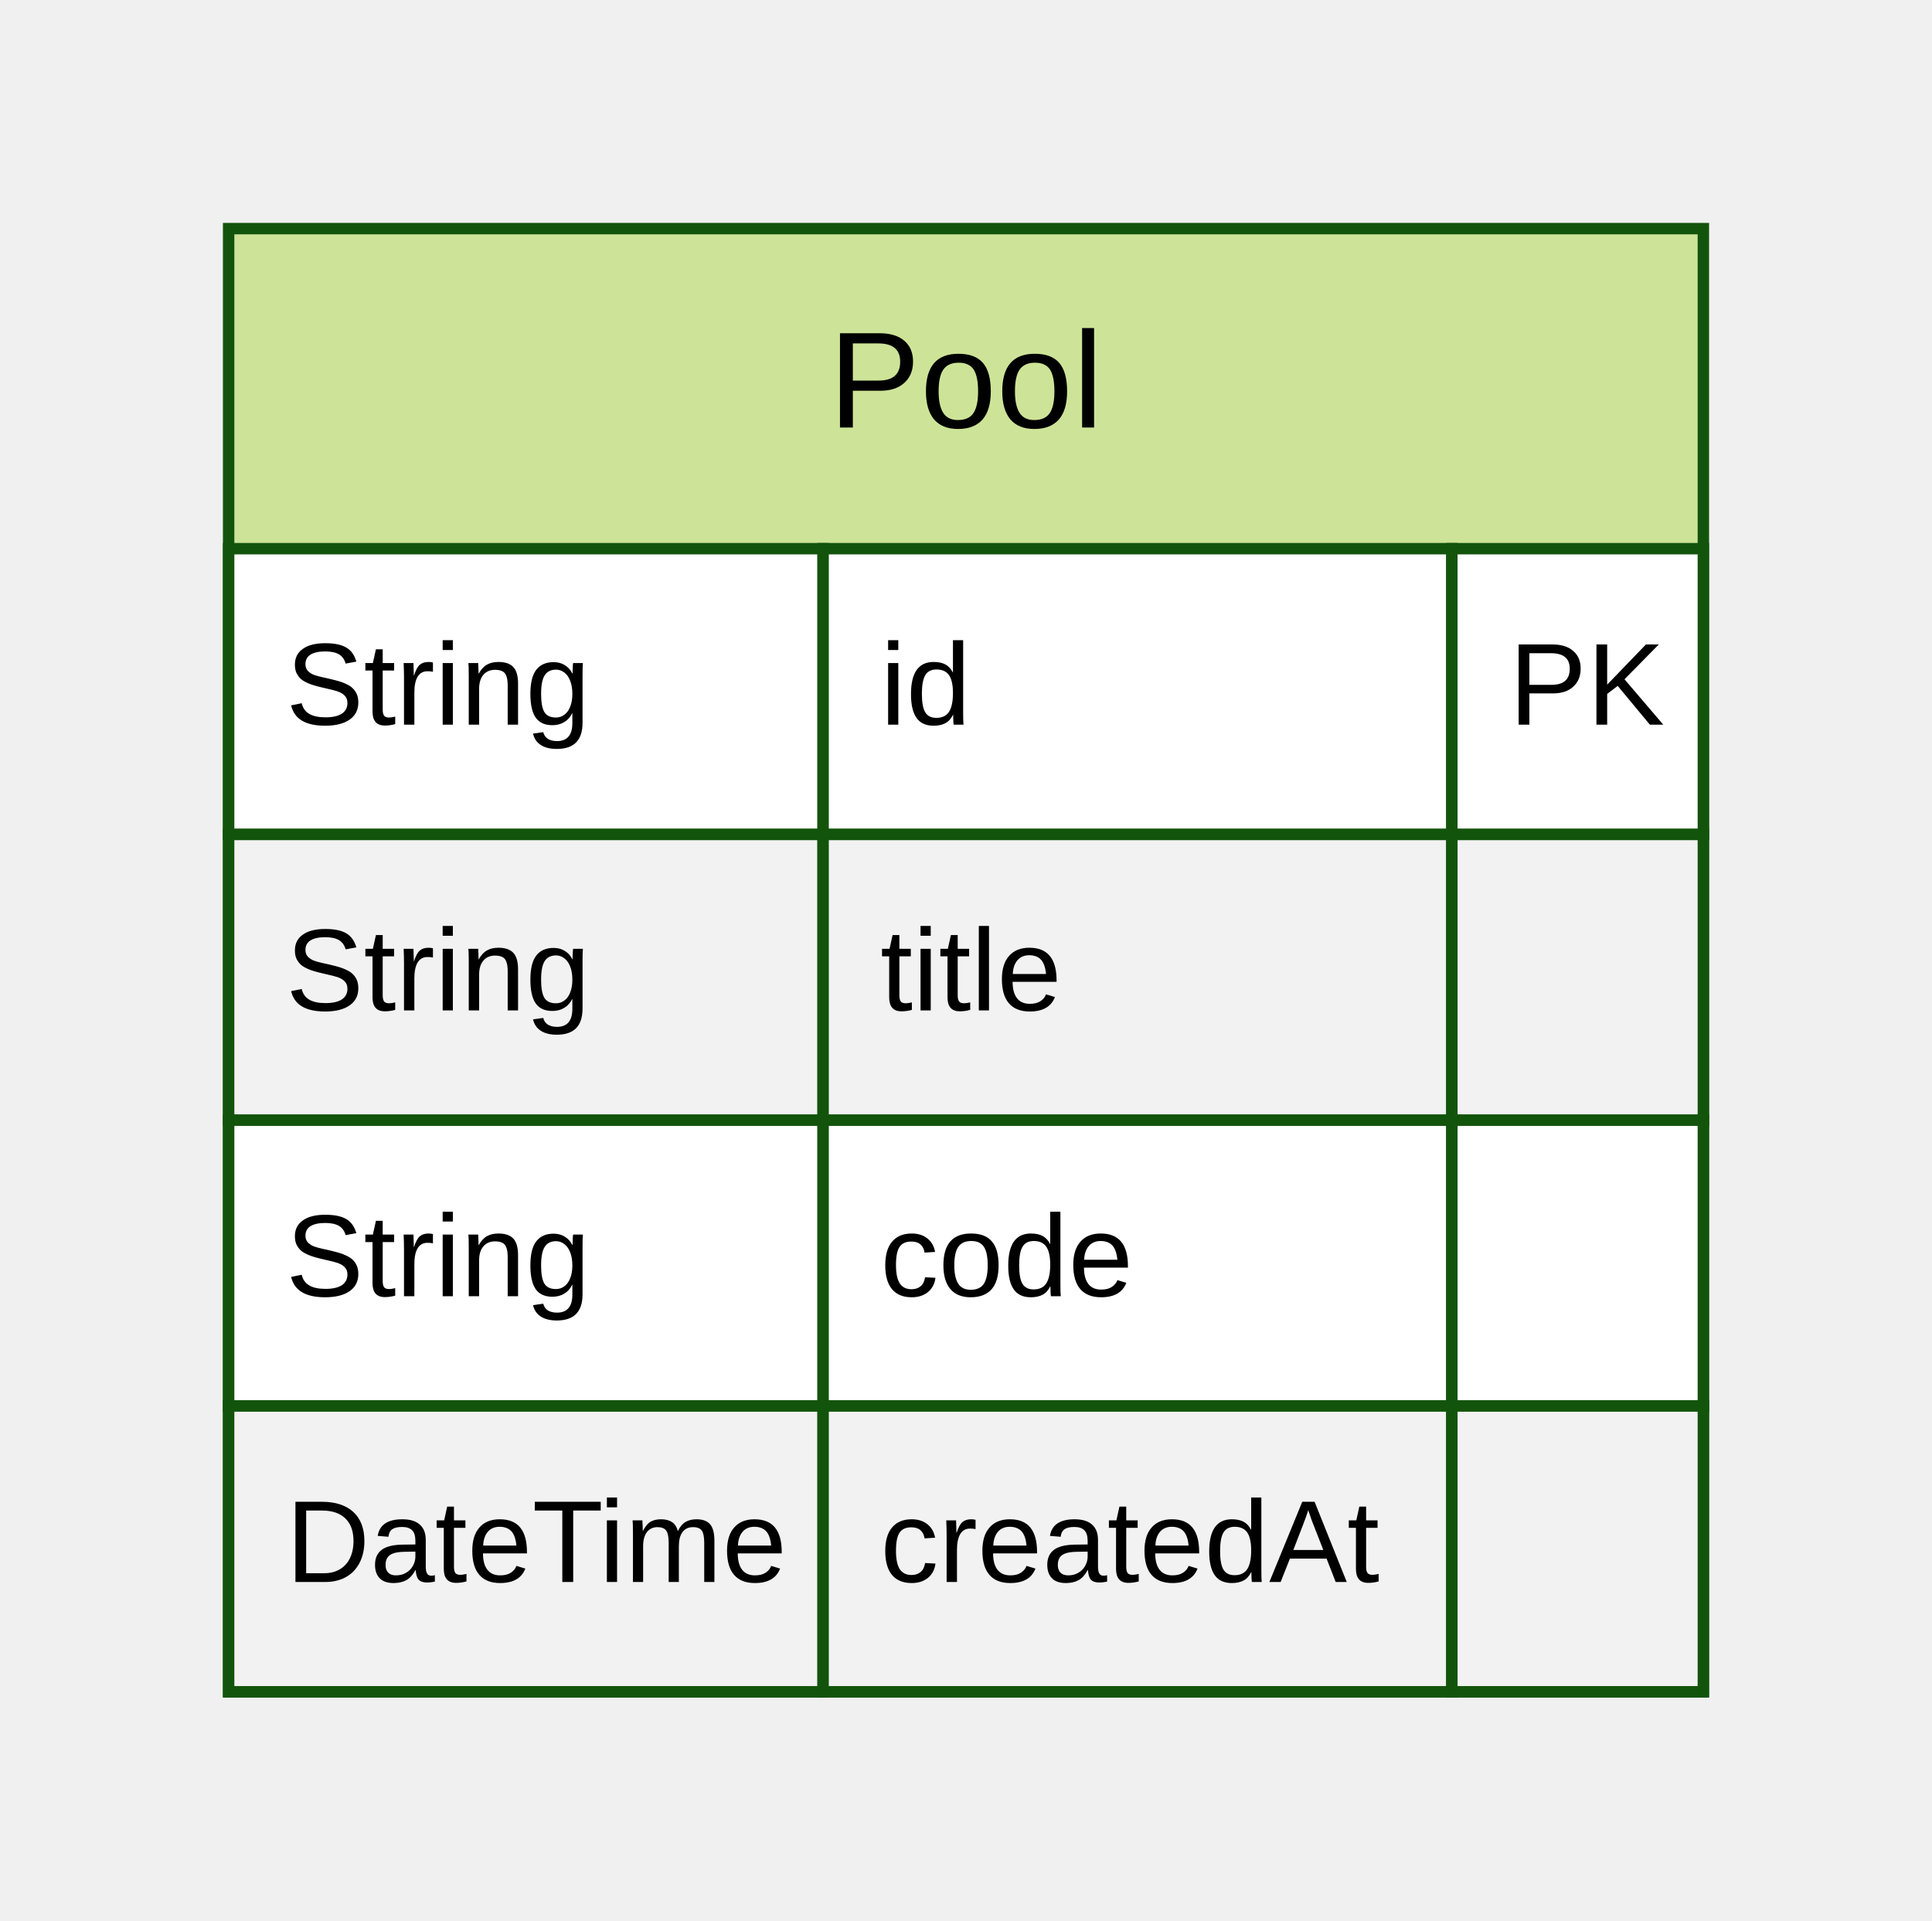
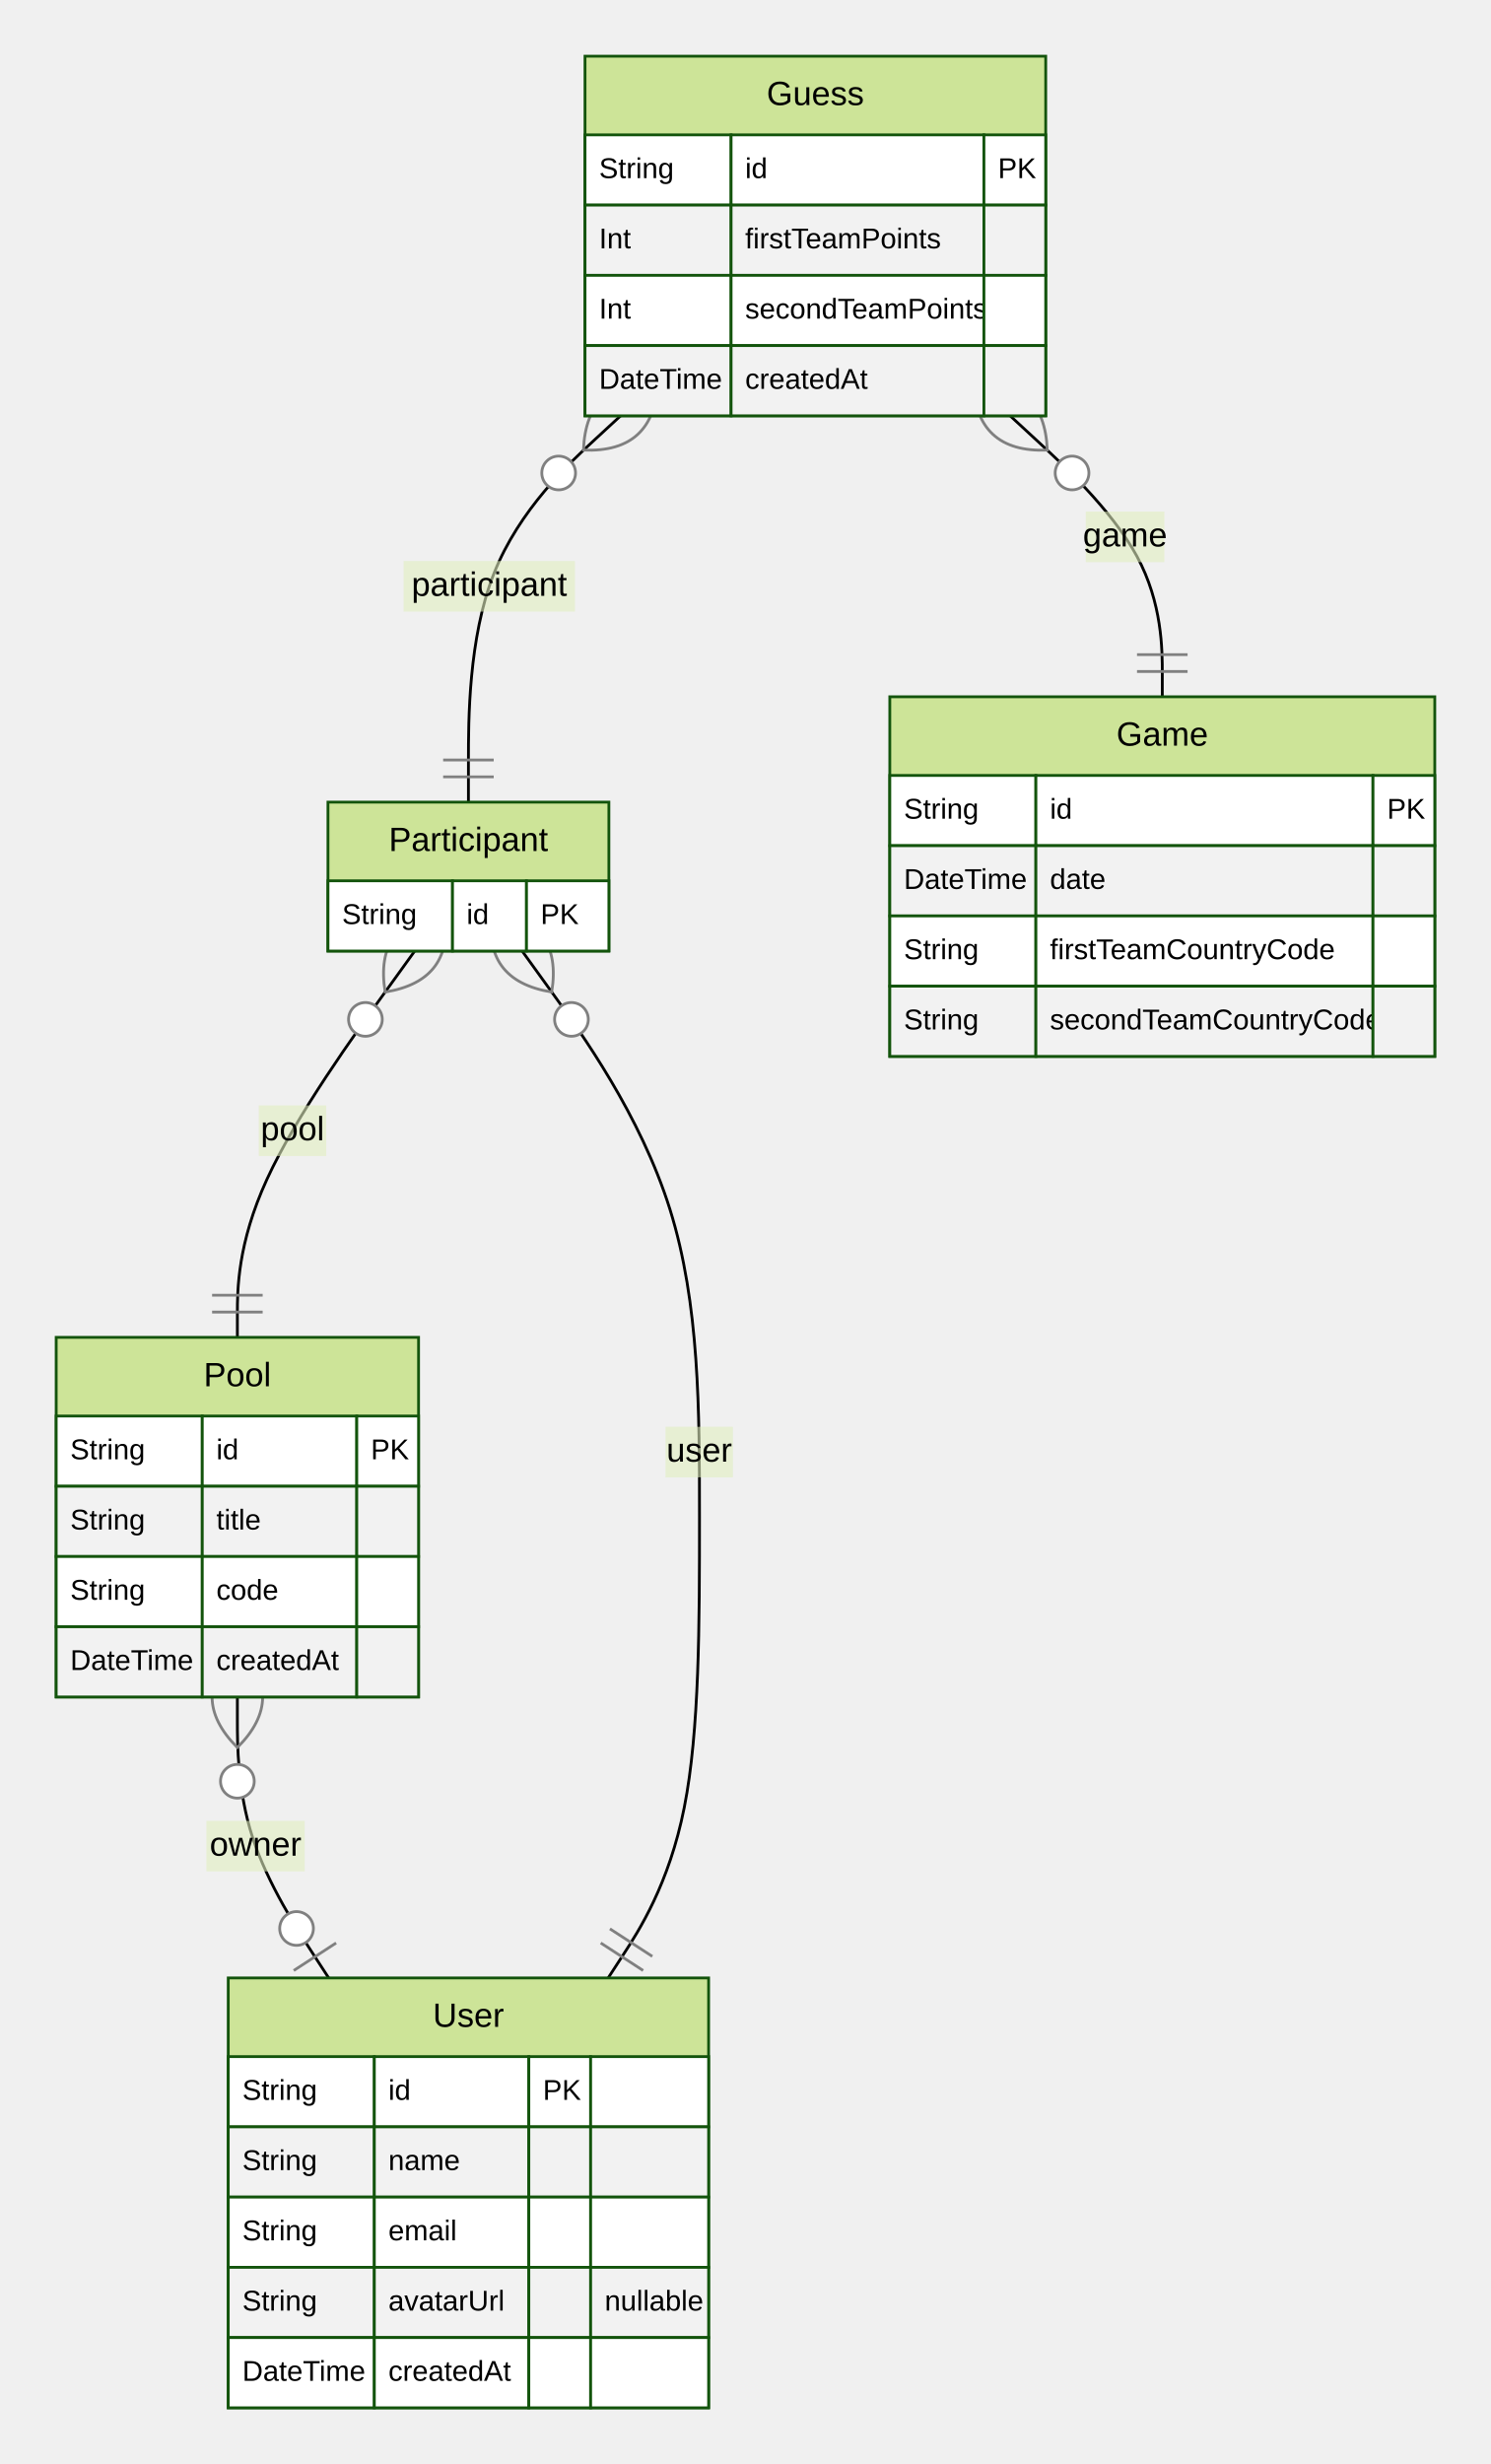
- <svg xmlns="http://www.w3.org/2000/svg" aria-labelledby="chart-title-mermaid-0 chart-desc-mermaid-0" role="img" viewBox="0 0 169 168" style="max-width: 169px; background-color: white;" width="100%" id="mermaid-0">
+ <svg xmlns="http://www.w3.org/2000/svg" aria-labelledby="chart-title-mermaid-0 chart-desc-mermaid-0" role="img" viewBox="0 0 530.75 877" style="max-width: 530.75px; background-color: white;" width="100%" id="mermaid-0">
  <style>#mermaid-0 {font-family:"trebuchet ms",verdana,arial,sans-serif;font-size:16px;fill:#000000;}#mermaid-0 .error-icon{fill:#552222;}#mermaid-0 .error-text{fill:#552222;stroke:#552222;}#mermaid-0 .edge-thickness-normal{stroke-width:2px;}#mermaid-0 .edge-thickness-thick{stroke-width:3.5px;}#mermaid-0 .edge-pattern-solid{stroke-dasharray:0;}#mermaid-0 .edge-pattern-dashed{stroke-dasharray:3;}#mermaid-0 .edge-pattern-dotted{stroke-dasharray:2;}#mermaid-0 .marker{fill:#000000;stroke:#000000;}#mermaid-0 .marker.cross{stroke:#000000;}#mermaid-0 svg{font-family:"trebuchet ms",verdana,arial,sans-serif;font-size:16px;}#mermaid-0 .entityBox{fill:#cde498;stroke:#13540c;}#mermaid-0 .attributeBoxOdd{fill:#ffffff;stroke:#13540c;}#mermaid-0 .attributeBoxEven{fill:#f2f2f2;stroke:#13540c;}#mermaid-0 .relationshipLabelBox{fill:hsl(78.158, 58.462%, 84.51%);opacity:0.7;background-color:hsl(78.158, 58.462%, 84.51%);}#mermaid-0 .relationshipLabelBox rect{opacity:0.5;}#mermaid-0 .relationshipLine{stroke:#000000;}#mermaid-0 :root{--mermaid-font-family:"trebuchet ms",verdana,arial,sans-serif;}</style>
  <g />
  <defs>
    <marker orient="auto" markerHeight="18" markerWidth="18" refY="9" refX="0" id="ONLY_ONE_START">
      <path d="M9,0 L9,18 M15,0 L15,18" fill="none" stroke="gray" />
    </marker>
  </defs>
  <defs>
    <marker orient="auto" markerHeight="18" markerWidth="18" refY="9" refX="18" id="ONLY_ONE_END">
      <path d="M3,0 L3,18 M9,0 L9,18" fill="none" stroke="gray" />
    </marker>
  </defs>
  <defs>
    <marker orient="auto" markerHeight="18" markerWidth="30" refY="9" refX="0" id="ZERO_OR_ONE_START">
      <circle r="6" cy="9" cx="21" fill="white" stroke="gray" />
      <path d="M9,0 L9,18" fill="none" stroke="gray" />
    </marker>
  </defs>
  <defs>
    <marker orient="auto" markerHeight="18" markerWidth="30" refY="9" refX="30" id="ZERO_OR_ONE_END">
      <circle r="6" cy="9" cx="9" fill="white" stroke="gray" />
      <path d="M21,0 L21,18" fill="none" stroke="gray" />
    </marker>
  </defs>
  <defs>
    <marker orient="auto" markerHeight="36" markerWidth="45" refY="18" refX="18" id="ONE_OR_MORE_START">
      <path d="M0,18 Q 18,0 36,18 Q 18,36 0,18 M42,9 L42,27" fill="none" stroke="gray" />
    </marker>
  </defs>
  <defs>
    <marker orient="auto" markerHeight="36" markerWidth="45" refY="18" refX="27" id="ONE_OR_MORE_END">
      <path d="M3,9 L3,27 M9,18 Q27,0 45,18 Q27,36 9,18" fill="none" stroke="gray" />
    </marker>
  </defs>
  <defs>
    <marker orient="auto" markerHeight="36" markerWidth="57" refY="18" refX="18" id="ZERO_OR_MORE_START">
      <circle r="6" cy="18" cx="48" fill="white" stroke="gray" />
      <path d="M0,18 Q18,0 36,18 Q18,36 0,18" fill="none" stroke="gray" />
    </marker>
  </defs>
  <defs>
    <marker orient="auto" markerHeight="36" markerWidth="57" refY="18" refX="39" id="ZERO_OR_MORE_END">
      <circle r="6" cy="18" cx="9" fill="white" stroke="gray" />
      <path d="M21,18 Q39,0 57,18 Q39,36 21,18" fill="none" stroke="gray" />
    </marker>
  </defs>
-   <g transform="translate(20,20 )" id="Pool">
+   <path marker-start="url(#ZERO_OR_MORE_START)" marker-end="url(#ZERO_OR_ONE_END)" fill="none" stroke="gray" d="M84.5,604L84.5,612.333C84.5,620.667,84.5,637.333,89.918,654C95.337,670.667,106.173,687.333,111.592,695.667L117.01,704" class="er relationshipLine" />
+   <path marker-start="url(#ZERO_OR_MORE_START)" marker-end="url(#ONLY_ONE_END)" fill="none" stroke="gray" d="M185.87,338.5L196.391,353.083C206.913,367.667,227.957,396.833,238.478,430.417C249,464,249,502,249,540C249,578,249,616,243.582,643.333C238.163,670.667,227.327,687.333,221.908,695.667L216.49,704" class="er relationshipLine" />
+   <path marker-start="url(#ZERO_OR_MORE_START)" marker-end="url(#ONLY_ONE_END)" fill="none" stroke="gray" d="M147.63,338.5L137.109,353.083C126.587,367.667,105.543,396.833,95.022,419.75C84.5,442.667,84.5,459.333,84.5,467.667L84.5,476" class="er relationshipLine" />
+   <path marker-start="url(#ZERO_OR_MORE_START)" marker-end="url(#ONLY_ONE_END)" fill="none" stroke="gray" d="M220.917,148L211.889,156.333C202.861,164.667,184.806,181.333,175.778,204.25C166.75,227.167,166.75,256.333,166.75,270.917L166.75,285.5" class="er relationshipLine" />
+   <path marker-start="url(#ZERO_OR_MORE_START)" marker-end="url(#ONLY_ONE_END)" fill="none" stroke="gray" d="M359.583,148L368.611,156.333C377.639,164.667,395.694,181.333,404.722,198C413.75,214.667,413.75,231.333,413.75,239.667L413.75,248" class="er relationshipLine" />
+   <g transform="translate(20,476 )" id="Pool">
    <rect height="128" width="129" y="0" x="0" stroke="gray" fill-opacity="100%" fill="honeydew" class="er entityBox" />
    <text transform="translate(64.5,14)" style="font-family: &quot;trebuchet ms&quot;, verdana, arial, sans-serif;; font-size: 12px" text-anchor="middle" dominant-baseline="middle" y="0" x="0" id="entity-Pool" class="er entityLabel">Pool</text>
    <rect height="25" width="52" y="28" x="0" stroke="gray" fill-opacity="100%" fill="honeydew" class="er attributeBoxOdd" />
    <text transform="translate(5,40.5)" style="font-family: &quot;trebuchet ms&quot;, verdana, arial, sans-serif;; font-size: 10.2px" text-anchor="left" dominant-baseline="middle" y="0" x="0" id="entity-Pool-attr-1-type" class="er entityLabel">String</text>
    <rect height="25" width="55" y="28" x="52" stroke="gray" fill-opacity="100%" fill="honeydew" class="er attributeBoxOdd" />
    <text transform="translate(57,40.5)" style="font-family: &quot;trebuchet ms&quot;, verdana, arial, sans-serif;; font-size: 10.2px" text-anchor="left" dominant-baseline="middle" y="0" x="0" id="entity-Pool-attr-1-name" class="er entityLabel">id</text>
    <rect height="25" width="22" y="28" x="107" stroke="gray" fill-opacity="100%" fill="honeydew" class="er attributeBoxOdd" />
    <text transform="translate(112,40.5)" style="font-family: &quot;trebuchet ms&quot;, verdana, arial, sans-serif;; font-size: 10.2px" text-anchor="left" dominant-baseline="middle" y="0" x="0" id="entity-Pool-attr-1-key" class="er entityLabel">PK</text>
    <rect height="25" width="52" y="53" x="0" stroke="gray" fill-opacity="100%" fill="honeydew" class="er attributeBoxEven" />
    <text transform="translate(5,65.5)" style="font-family: &quot;trebuchet ms&quot;, verdana, arial, sans-serif;; font-size: 10.2px" text-anchor="left" dominant-baseline="middle" y="0" x="0" id="entity-Pool-attr-2-type" class="er entityLabel">String</text>
    <rect height="25" width="55" y="53" x="52" stroke="gray" fill-opacity="100%" fill="honeydew" class="er attributeBoxEven" />
    <text transform="translate(57,65.5)" style="font-family: &quot;trebuchet ms&quot;, verdana, arial, sans-serif;; font-size: 10.2px" text-anchor="left" dominant-baseline="middle" y="0" x="0" id="entity-Pool-attr-2-name" class="er entityLabel">title</text>
    <rect height="25" width="22" y="53" x="107" stroke="gray" fill-opacity="100%" fill="honeydew" class="er attributeBoxEven" />
    <text transform="translate(112,65.5)" style="font-family: &quot;trebuchet ms&quot;, verdana, arial, sans-serif;; font-size: 10.2px" text-anchor="left" dominant-baseline="middle" y="0" x="0" id="entity-Pool-attr-2-key" class="er entityLabel" />
    <rect height="25" width="52" y="78" x="0" stroke="gray" fill-opacity="100%" fill="honeydew" class="er attributeBoxOdd" />
    <text transform="translate(5,90.5)" style="font-family: &quot;trebuchet ms&quot;, verdana, arial, sans-serif;; font-size: 10.2px" text-anchor="left" dominant-baseline="middle" y="0" x="0" id="entity-Pool-attr-3-type" class="er entityLabel">String</text>
    <rect height="25" width="55" y="78" x="52" stroke="gray" fill-opacity="100%" fill="honeydew" class="er attributeBoxOdd" />
    <text transform="translate(57,90.5)" style="font-family: &quot;trebuchet ms&quot;, verdana, arial, sans-serif;; font-size: 10.2px" text-anchor="left" dominant-baseline="middle" y="0" x="0" id="entity-Pool-attr-3-name" class="er entityLabel">code</text>
    <rect height="25" width="22" y="78" x="107" stroke="gray" fill-opacity="100%" fill="honeydew" class="er attributeBoxOdd" />
    <text transform="translate(112,90.5)" style="font-family: &quot;trebuchet ms&quot;, verdana, arial, sans-serif;; font-size: 10.2px" text-anchor="left" dominant-baseline="middle" y="0" x="0" id="entity-Pool-attr-3-key" class="er entityLabel" />
    <rect height="25" width="52" y="103" x="0" stroke="gray" fill-opacity="100%" fill="honeydew" class="er attributeBoxEven" />
    <text transform="translate(5,115.5)" style="font-family: &quot;trebuchet ms&quot;, verdana, arial, sans-serif;; font-size: 10.2px" text-anchor="left" dominant-baseline="middle" y="0" x="0" id="entity-Pool-attr-4-type" class="er entityLabel">DateTime</text>
    <rect height="25" width="55" y="103" x="52" stroke="gray" fill-opacity="100%" fill="honeydew" class="er attributeBoxEven" />
    <text transform="translate(57,115.5)" style="font-family: &quot;trebuchet ms&quot;, verdana, arial, sans-serif;; font-size: 10.2px" text-anchor="left" dominant-baseline="middle" y="0" x="0" id="entity-Pool-attr-4-name" class="er entityLabel">createdAt</text>
    <rect height="25" width="22" y="103" x="107" stroke="gray" fill-opacity="100%" fill="honeydew" class="er attributeBoxEven" />
    <text transform="translate(112,115.5)" style="font-family: &quot;trebuchet ms&quot;, verdana, arial, sans-serif;; font-size: 10.2px" text-anchor="left" dominant-baseline="middle" y="0" x="0" id="entity-Pool-attr-4-key" class="er entityLabel" />
  </g>
+   <g transform="translate(116.75,285.5 )" id="Participant">
+     <rect height="53" width="100" y="0" x="0" stroke="gray" fill-opacity="100%" fill="honeydew" class="er entityBox" />
+     <text transform="translate(50,14)" style="font-family: &quot;trebuchet ms&quot;, verdana, arial, sans-serif;; font-size: 12px" text-anchor="middle" dominant-baseline="middle" y="0" x="0" id="entity-Participant" class="er entityLabel">Participant</text>
+     <rect height="25" width="44.333" y="28" x="0" stroke="gray" fill-opacity="100%" fill="honeydew" class="er attributeBoxOdd" />
+     <text transform="translate(5,40.5)" style="font-family: &quot;trebuchet ms&quot;, verdana, arial, sans-serif;; font-size: 10.2px" text-anchor="left" dominant-baseline="middle" y="0" x="0" id="entity-Participant-attr-1-type" class="er entityLabel">String</text>
+     <rect height="25" width="26.333" y="28" x="44.333" stroke="gray" fill-opacity="100%" fill="honeydew" class="er attributeBoxOdd" />
+     <text transform="translate(49.33333,40.5)" style="font-family: &quot;trebuchet ms&quot;, verdana, arial, sans-serif;; font-size: 10.2px" text-anchor="left" dominant-baseline="middle" y="0" x="0" id="entity-Participant-attr-1-name" class="er entityLabel">id</text>
+     <rect height="25" width="29.333" y="28" x="70.667" stroke="gray" fill-opacity="100%" fill="honeydew" class="er attributeBoxOdd" />
+     <text transform="translate(75.66667,40.5)" style="font-family: &quot;trebuchet ms&quot;, verdana, arial, sans-serif;; font-size: 10.2px" text-anchor="left" dominant-baseline="middle" y="0" x="0" id="entity-Participant-attr-1-key" class="er entityLabel">PK</text>
+   </g>
+   <g transform="translate(81.25,704 )" id="User">
+     <rect height="153" width="171" y="0" x="0" stroke="gray" fill-opacity="100%" fill="honeydew" class="er entityBox" />
+     <text transform="translate(85.5,14)" style="font-family: &quot;trebuchet ms&quot;, verdana, arial, sans-serif;; font-size: 12px" text-anchor="middle" dominant-baseline="middle" y="0" x="0" id="entity-User" class="er entityLabel">User</text>
+     <rect height="25" width="52" y="28" x="0" stroke="gray" fill-opacity="100%" fill="honeydew" class="er attributeBoxOdd" />
+     <text transform="translate(5,40.5)" style="font-family: &quot;trebuchet ms&quot;, verdana, arial, sans-serif;; font-size: 10.2px" text-anchor="left" dominant-baseline="middle" y="0" x="0" id="entity-User-attr-1-type" class="er entityLabel">String</text>
+     <rect height="25" width="55" y="28" x="52" stroke="gray" fill-opacity="100%" fill="honeydew" class="er attributeBoxOdd" />
+     <text transform="translate(57,40.5)" style="font-family: &quot;trebuchet ms&quot;, verdana, arial, sans-serif;; font-size: 10.2px" text-anchor="left" dominant-baseline="middle" y="0" x="0" id="entity-User-attr-1-name" class="er entityLabel">id</text>
+     <rect height="25" width="22" y="28" x="107" stroke="gray" fill-opacity="100%" fill="honeydew" class="er attributeBoxOdd" />
+     <text transform="translate(112,40.5)" style="font-family: &quot;trebuchet ms&quot;, verdana, arial, sans-serif;; font-size: 10.2px" text-anchor="left" dominant-baseline="middle" y="0" x="0" id="entity-User-attr-1-key" class="er entityLabel">PK</text>
+     <rect height="25" width="42" y="28" x="129" stroke="gray" fill-opacity="100%" fill="honeydew" class="er attributeBoxOdd" />
+     <text transform="translate(134,40.5)" style="font-family: &quot;trebuchet ms&quot;, verdana, arial, sans-serif;; font-size: 10.2px" text-anchor="left" dominant-baseline="middle" y="0" x="0" id="entity-User-attr-1-comment" class="er entityLabel" />
+     <rect height="25" width="52" y="53" x="0" stroke="gray" fill-opacity="100%" fill="honeydew" class="er attributeBoxEven" />
+     <text transform="translate(5,65.5)" style="font-family: &quot;trebuchet ms&quot;, verdana, arial, sans-serif;; font-size: 10.2px" text-anchor="left" dominant-baseline="middle" y="0" x="0" id="entity-User-attr-2-type" class="er entityLabel">String</text>
+     <rect height="25" width="55" y="53" x="52" stroke="gray" fill-opacity="100%" fill="honeydew" class="er attributeBoxEven" />
+     <text transform="translate(57,65.5)" style="font-family: &quot;trebuchet ms&quot;, verdana, arial, sans-serif;; font-size: 10.2px" text-anchor="left" dominant-baseline="middle" y="0" x="0" id="entity-User-attr-2-name" class="er entityLabel">name</text>
+     <rect height="25" width="22" y="53" x="107" stroke="gray" fill-opacity="100%" fill="honeydew" class="er attributeBoxEven" />
+     <text transform="translate(112,65.5)" style="font-family: &quot;trebuchet ms&quot;, verdana, arial, sans-serif;; font-size: 10.2px" text-anchor="left" dominant-baseline="middle" y="0" x="0" id="entity-User-attr-2-key" class="er entityLabel" />
+     <rect height="25" width="42" y="53" x="129" stroke="gray" fill-opacity="100%" fill="honeydew" class="er attributeBoxEven" />
+     <text transform="translate(134,65.5)" style="font-family: &quot;trebuchet ms&quot;, verdana, arial, sans-serif;; font-size: 10.2px" text-anchor="left" dominant-baseline="middle" y="0" x="0" id="entity-User-attr-2-comment" class="er entityLabel" />
+     <rect height="25" width="52" y="78" x="0" stroke="gray" fill-opacity="100%" fill="honeydew" class="er attributeBoxOdd" />
+     <text transform="translate(5,90.5)" style="font-family: &quot;trebuchet ms&quot;, verdana, arial, sans-serif;; font-size: 10.2px" text-anchor="left" dominant-baseline="middle" y="0" x="0" id="entity-User-attr-3-type" class="er entityLabel">String</text>
+     <rect height="25" width="55" y="78" x="52" stroke="gray" fill-opacity="100%" fill="honeydew" class="er attributeBoxOdd" />
+     <text transform="translate(57,90.5)" style="font-family: &quot;trebuchet ms&quot;, verdana, arial, sans-serif;; font-size: 10.2px" text-anchor="left" dominant-baseline="middle" y="0" x="0" id="entity-User-attr-3-name" class="er entityLabel">email</text>
+     <rect height="25" width="22" y="78" x="107" stroke="gray" fill-opacity="100%" fill="honeydew" class="er attributeBoxOdd" />
+     <text transform="translate(112,90.5)" style="font-family: &quot;trebuchet ms&quot;, verdana, arial, sans-serif;; font-size: 10.2px" text-anchor="left" dominant-baseline="middle" y="0" x="0" id="entity-User-attr-3-key" class="er entityLabel" />
+     <rect height="25" width="42" y="78" x="129" stroke="gray" fill-opacity="100%" fill="honeydew" class="er attributeBoxOdd" />
+     <text transform="translate(134,90.5)" style="font-family: &quot;trebuchet ms&quot;, verdana, arial, sans-serif;; font-size: 10.2px" text-anchor="left" dominant-baseline="middle" y="0" x="0" id="entity-User-attr-3-comment" class="er entityLabel" />
+     <rect height="25" width="52" y="103" x="0" stroke="gray" fill-opacity="100%" fill="honeydew" class="er attributeBoxEven" />
+     <text transform="translate(5,115.5)" style="font-family: &quot;trebuchet ms&quot;, verdana, arial, sans-serif;; font-size: 10.2px" text-anchor="left" dominant-baseline="middle" y="0" x="0" id="entity-User-attr-4-type" class="er entityLabel">String</text>
+     <rect height="25" width="55" y="103" x="52" stroke="gray" fill-opacity="100%" fill="honeydew" class="er attributeBoxEven" />
+     <text transform="translate(57,115.5)" style="font-family: &quot;trebuchet ms&quot;, verdana, arial, sans-serif;; font-size: 10.2px" text-anchor="left" dominant-baseline="middle" y="0" x="0" id="entity-User-attr-4-name" class="er entityLabel">avatarUrl</text>
+     <rect height="25" width="22" y="103" x="107" stroke="gray" fill-opacity="100%" fill="honeydew" class="er attributeBoxEven" />
+     <text transform="translate(112,115.5)" style="font-family: &quot;trebuchet ms&quot;, verdana, arial, sans-serif;; font-size: 10.2px" text-anchor="left" dominant-baseline="middle" y="0" x="0" id="entity-User-attr-4-key" class="er entityLabel" />
+     <rect height="25" width="42" y="103" x="129" stroke="gray" fill-opacity="100%" fill="honeydew" class="er attributeBoxEven" />
+     <text transform="translate(134,115.5)" style="font-family: &quot;trebuchet ms&quot;, verdana, arial, sans-serif;; font-size: 10.2px" text-anchor="left" dominant-baseline="middle" y="0" x="0" id="entity-User-attr-4-comment" class="er entityLabel">nullable</text>
+     <rect height="25" width="52" y="128" x="0" stroke="gray" fill-opacity="100%" fill="honeydew" class="er attributeBoxOdd" />
+     <text transform="translate(5,140.5)" style="font-family: &quot;trebuchet ms&quot;, verdana, arial, sans-serif;; font-size: 10.2px" text-anchor="left" dominant-baseline="middle" y="0" x="0" id="entity-User-attr-5-type" class="er entityLabel">DateTime</text>
+     <rect height="25" width="55" y="128" x="52" stroke="gray" fill-opacity="100%" fill="honeydew" class="er attributeBoxOdd" />
+     <text transform="translate(57,140.5)" style="font-family: &quot;trebuchet ms&quot;, verdana, arial, sans-serif;; font-size: 10.2px" text-anchor="left" dominant-baseline="middle" y="0" x="0" id="entity-User-attr-5-name" class="er entityLabel">createdAt</text>
+     <rect height="25" width="22" y="128" x="107" stroke="gray" fill-opacity="100%" fill="honeydew" class="er attributeBoxOdd" />
+     <text transform="translate(112,140.5)" style="font-family: &quot;trebuchet ms&quot;, verdana, arial, sans-serif;; font-size: 10.2px" text-anchor="left" dominant-baseline="middle" y="0" x="0" id="entity-User-attr-5-key" class="er entityLabel" />
+     <rect height="25" width="42" y="128" x="129" stroke="gray" fill-opacity="100%" fill="honeydew" class="er attributeBoxOdd" />
+     <text transform="translate(134,140.5)" style="font-family: &quot;trebuchet ms&quot;, verdana, arial, sans-serif;; font-size: 10.2px" text-anchor="left" dominant-baseline="middle" y="0" x="0" id="entity-User-attr-5-comment" class="er entityLabel" />
+   </g>
+   <g transform="translate(316.75,248 )" id="Game">
+     <rect height="128" width="194" y="0" x="0" stroke="gray" fill-opacity="100%" fill="honeydew" class="er entityBox" />
+     <text transform="translate(97,14)" style="font-family: &quot;trebuchet ms&quot;, verdana, arial, sans-serif;; font-size: 12px" text-anchor="middle" dominant-baseline="middle" y="0" x="0" id="entity-Game" class="er entityLabel">Game</text>
+     <rect height="25" width="52" y="28" x="0" stroke="gray" fill-opacity="100%" fill="honeydew" class="er attributeBoxOdd" />
+     <text transform="translate(5,40.5)" style="font-family: &quot;trebuchet ms&quot;, verdana, arial, sans-serif;; font-size: 10.2px" text-anchor="left" dominant-baseline="middle" y="0" x="0" id="entity-Game-attr-1-type" class="er entityLabel">String</text>
+     <rect height="25" width="120" y="28" x="52" stroke="gray" fill-opacity="100%" fill="honeydew" class="er attributeBoxOdd" />
+     <text transform="translate(57,40.5)" style="font-family: &quot;trebuchet ms&quot;, verdana, arial, sans-serif;; font-size: 10.2px" text-anchor="left" dominant-baseline="middle" y="0" x="0" id="entity-Game-attr-1-name" class="er entityLabel">id</text>
+     <rect height="25" width="22" y="28" x="172" stroke="gray" fill-opacity="100%" fill="honeydew" class="er attributeBoxOdd" />
+     <text transform="translate(177,40.5)" style="font-family: &quot;trebuchet ms&quot;, verdana, arial, sans-serif;; font-size: 10.2px" text-anchor="left" dominant-baseline="middle" y="0" x="0" id="entity-Game-attr-1-key" class="er entityLabel">PK</text>
+     <rect height="25" width="52" y="53" x="0" stroke="gray" fill-opacity="100%" fill="honeydew" class="er attributeBoxEven" />
+     <text transform="translate(5,65.5)" style="font-family: &quot;trebuchet ms&quot;, verdana, arial, sans-serif;; font-size: 10.2px" text-anchor="left" dominant-baseline="middle" y="0" x="0" id="entity-Game-attr-2-type" class="er entityLabel">DateTime</text>
+     <rect height="25" width="120" y="53" x="52" stroke="gray" fill-opacity="100%" fill="honeydew" class="er attributeBoxEven" />
+     <text transform="translate(57,65.5)" style="font-family: &quot;trebuchet ms&quot;, verdana, arial, sans-serif;; font-size: 10.2px" text-anchor="left" dominant-baseline="middle" y="0" x="0" id="entity-Game-attr-2-name" class="er entityLabel">date</text>
+     <rect height="25" width="22" y="53" x="172" stroke="gray" fill-opacity="100%" fill="honeydew" class="er attributeBoxEven" />
+     <text transform="translate(177,65.5)" style="font-family: &quot;trebuchet ms&quot;, verdana, arial, sans-serif;; font-size: 10.2px" text-anchor="left" dominant-baseline="middle" y="0" x="0" id="entity-Game-attr-2-key" class="er entityLabel" />
+     <rect height="25" width="52" y="78" x="0" stroke="gray" fill-opacity="100%" fill="honeydew" class="er attributeBoxOdd" />
+     <text transform="translate(5,90.5)" style="font-family: &quot;trebuchet ms&quot;, verdana, arial, sans-serif;; font-size: 10.2px" text-anchor="left" dominant-baseline="middle" y="0" x="0" id="entity-Game-attr-3-type" class="er entityLabel">String</text>
+     <rect height="25" width="120" y="78" x="52" stroke="gray" fill-opacity="100%" fill="honeydew" class="er attributeBoxOdd" />
+     <text transform="translate(57,90.5)" style="font-family: &quot;trebuchet ms&quot;, verdana, arial, sans-serif;; font-size: 10.2px" text-anchor="left" dominant-baseline="middle" y="0" x="0" id="entity-Game-attr-3-name" class="er entityLabel">firstTeamCountryCode</text>
+     <rect height="25" width="22" y="78" x="172" stroke="gray" fill-opacity="100%" fill="honeydew" class="er attributeBoxOdd" />
+     <text transform="translate(177,90.5)" style="font-family: &quot;trebuchet ms&quot;, verdana, arial, sans-serif;; font-size: 10.2px" text-anchor="left" dominant-baseline="middle" y="0" x="0" id="entity-Game-attr-3-key" class="er entityLabel" />
+     <rect height="25" width="52" y="103" x="0" stroke="gray" fill-opacity="100%" fill="honeydew" class="er attributeBoxEven" />
+     <text transform="translate(5,115.5)" style="font-family: &quot;trebuchet ms&quot;, verdana, arial, sans-serif;; font-size: 10.2px" text-anchor="left" dominant-baseline="middle" y="0" x="0" id="entity-Game-attr-4-type" class="er entityLabel">String</text>
+     <rect height="25" width="120" y="103" x="52" stroke="gray" fill-opacity="100%" fill="honeydew" class="er attributeBoxEven" />
+     <text transform="translate(57,115.5)" style="font-family: &quot;trebuchet ms&quot;, verdana, arial, sans-serif;; font-size: 10.2px" text-anchor="left" dominant-baseline="middle" y="0" x="0" id="entity-Game-attr-4-name" class="er entityLabel">secondTeamCountryCode</text>
+     <rect height="25" width="22" y="103" x="172" stroke="gray" fill-opacity="100%" fill="honeydew" class="er attributeBoxEven" />
+     <text transform="translate(177,115.5)" style="font-family: &quot;trebuchet ms&quot;, verdana, arial, sans-serif;; font-size: 10.2px" text-anchor="left" dominant-baseline="middle" y="0" x="0" id="entity-Game-attr-4-key" class="er entityLabel" />
+   </g>
+   <g transform="translate(208.25,20 )" id="Guess">
+     <rect height="128" width="164" y="0" x="0" stroke="gray" fill-opacity="100%" fill="honeydew" class="er entityBox" />
+     <text transform="translate(82,14)" style="font-family: &quot;trebuchet ms&quot;, verdana, arial, sans-serif;; font-size: 12px" text-anchor="middle" dominant-baseline="middle" y="0" x="0" id="entity-Guess" class="er entityLabel">Guess</text>
+     <rect height="25" width="52" y="28" x="0" stroke="gray" fill-opacity="100%" fill="honeydew" class="er attributeBoxOdd" />
+     <text transform="translate(5,40.5)" style="font-family: &quot;trebuchet ms&quot;, verdana, arial, sans-serif;; font-size: 10.2px" text-anchor="left" dominant-baseline="middle" y="0" x="0" id="entity-Guess-attr-1-type" class="er entityLabel">String</text>
+     <rect height="25" width="90" y="28" x="52" stroke="gray" fill-opacity="100%" fill="honeydew" class="er attributeBoxOdd" />
+     <text transform="translate(57,40.5)" style="font-family: &quot;trebuchet ms&quot;, verdana, arial, sans-serif;; font-size: 10.2px" text-anchor="left" dominant-baseline="middle" y="0" x="0" id="entity-Guess-attr-1-name" class="er entityLabel">id</text>
+     <rect height="25" width="22" y="28" x="142" stroke="gray" fill-opacity="100%" fill="honeydew" class="er attributeBoxOdd" />
+     <text transform="translate(147,40.5)" style="font-family: &quot;trebuchet ms&quot;, verdana, arial, sans-serif;; font-size: 10.2px" text-anchor="left" dominant-baseline="middle" y="0" x="0" id="entity-Guess-attr-1-key" class="er entityLabel">PK</text>
+     <rect height="25" width="52" y="53" x="0" stroke="gray" fill-opacity="100%" fill="honeydew" class="er attributeBoxEven" />
+     <text transform="translate(5,65.5)" style="font-family: &quot;trebuchet ms&quot;, verdana, arial, sans-serif;; font-size: 10.2px" text-anchor="left" dominant-baseline="middle" y="0" x="0" id="entity-Guess-attr-2-type" class="er entityLabel">Int</text>
+     <rect height="25" width="90" y="53" x="52" stroke="gray" fill-opacity="100%" fill="honeydew" class="er attributeBoxEven" />
+     <text transform="translate(57,65.5)" style="font-family: &quot;trebuchet ms&quot;, verdana, arial, sans-serif;; font-size: 10.2px" text-anchor="left" dominant-baseline="middle" y="0" x="0" id="entity-Guess-attr-2-name" class="er entityLabel">firstTeamPoints</text>
+     <rect height="25" width="22" y="53" x="142" stroke="gray" fill-opacity="100%" fill="honeydew" class="er attributeBoxEven" />
+     <text transform="translate(147,65.5)" style="font-family: &quot;trebuchet ms&quot;, verdana, arial, sans-serif;; font-size: 10.2px" text-anchor="left" dominant-baseline="middle" y="0" x="0" id="entity-Guess-attr-2-key" class="er entityLabel" />
+     <rect height="25" width="52" y="78" x="0" stroke="gray" fill-opacity="100%" fill="honeydew" class="er attributeBoxOdd" />
+     <text transform="translate(5,90.5)" style="font-family: &quot;trebuchet ms&quot;, verdana, arial, sans-serif;; font-size: 10.2px" text-anchor="left" dominant-baseline="middle" y="0" x="0" id="entity-Guess-attr-3-type" class="er entityLabel">Int</text>
+     <rect height="25" width="90" y="78" x="52" stroke="gray" fill-opacity="100%" fill="honeydew" class="er attributeBoxOdd" />
+     <text transform="translate(57,90.5)" style="font-family: &quot;trebuchet ms&quot;, verdana, arial, sans-serif;; font-size: 10.2px" text-anchor="left" dominant-baseline="middle" y="0" x="0" id="entity-Guess-attr-3-name" class="er entityLabel">secondTeamPoints</text>
+     <rect height="25" width="22" y="78" x="142" stroke="gray" fill-opacity="100%" fill="honeydew" class="er attributeBoxOdd" />
+     <text transform="translate(147,90.5)" style="font-family: &quot;trebuchet ms&quot;, verdana, arial, sans-serif;; font-size: 10.2px" text-anchor="left" dominant-baseline="middle" y="0" x="0" id="entity-Guess-attr-3-key" class="er entityLabel" />
+     <rect height="25" width="52" y="103" x="0" stroke="gray" fill-opacity="100%" fill="honeydew" class="er attributeBoxEven" />
+     <text transform="translate(5,115.5)" style="font-family: &quot;trebuchet ms&quot;, verdana, arial, sans-serif;; font-size: 10.2px" text-anchor="left" dominant-baseline="middle" y="0" x="0" id="entity-Guess-attr-4-type" class="er entityLabel">DateTime</text>
+     <rect height="25" width="90" y="103" x="52" stroke="gray" fill-opacity="100%" fill="honeydew" class="er attributeBoxEven" />
+     <text transform="translate(57,115.5)" style="font-family: &quot;trebuchet ms&quot;, verdana, arial, sans-serif;; font-size: 10.2px" text-anchor="left" dominant-baseline="middle" y="0" x="0" id="entity-Guess-attr-4-name" class="er entityLabel">createdAt</text>
+     <rect height="25" width="22" y="103" x="142" stroke="gray" fill-opacity="100%" fill="honeydew" class="er attributeBoxEven" />
+     <text transform="translate(147,115.5)" style="font-family: &quot;trebuchet ms&quot;, verdana, arial, sans-serif;; font-size: 10.2px" text-anchor="left" dominant-baseline="middle" y="0" x="0" id="entity-Guess-attr-4-key" class="er entityLabel" />
+   </g>
+   <rect fill-opacity="85%" fill="white" height="18" width="35" y="648.076" x="73.478" class="er relationshipLabelBox" />
+   <text style="font-family: &quot;trebuchet ms&quot;, verdana, arial, sans-serif;; font-size: 12px" dominant-baseline="middle" text-anchor="middle" y="657.076" x="90.978" id="rel1" class="er relationshipLabel">owner</text>
+   <rect fill-opacity="85%" fill="white" height="18" width="24" y="507.823" x="236.911" class="er relationshipLabelBox" />
+   <text style="font-family: &quot;trebuchet ms&quot;, verdana, arial, sans-serif;; font-size: 12px" dominant-baseline="middle" text-anchor="middle" y="516.823" x="248.911" id="rel2" class="er relationshipLabel">user</text>
+   <rect fill-opacity="85%" fill="white" height="18" width="24" y="393.451" x="92.129" class="er relationshipLabelBox" />
+   <text style="font-family: &quot;trebuchet ms&quot;, verdana, arial, sans-serif;; font-size: 12px" dominant-baseline="middle" text-anchor="middle" y="402.451" x="104.129" id="rel3" class="er relationshipLabel">pool</text>
+   <rect fill-opacity="85%" fill="white" height="18" width="61" y="199.679" x="143.667" class="er relationshipLabelBox" />
+   <text style="font-family: &quot;trebuchet ms&quot;, verdana, arial, sans-serif;; font-size: 12px" dominant-baseline="middle" text-anchor="middle" y="208.679" x="174.167" id="rel4" class="er relationshipLabel">participant</text>
+   <rect fill-opacity="85%" fill="white" height="18" width="28" y="182.089" x="386.494" class="er relationshipLabelBox" />
+   <text style="font-family: &quot;trebuchet ms&quot;, verdana, arial, sans-serif;; font-size: 12px" dominant-baseline="middle" text-anchor="middle" y="191.089" x="400.494" id="rel5" class="er relationshipLabel">game</text>
</svg>
